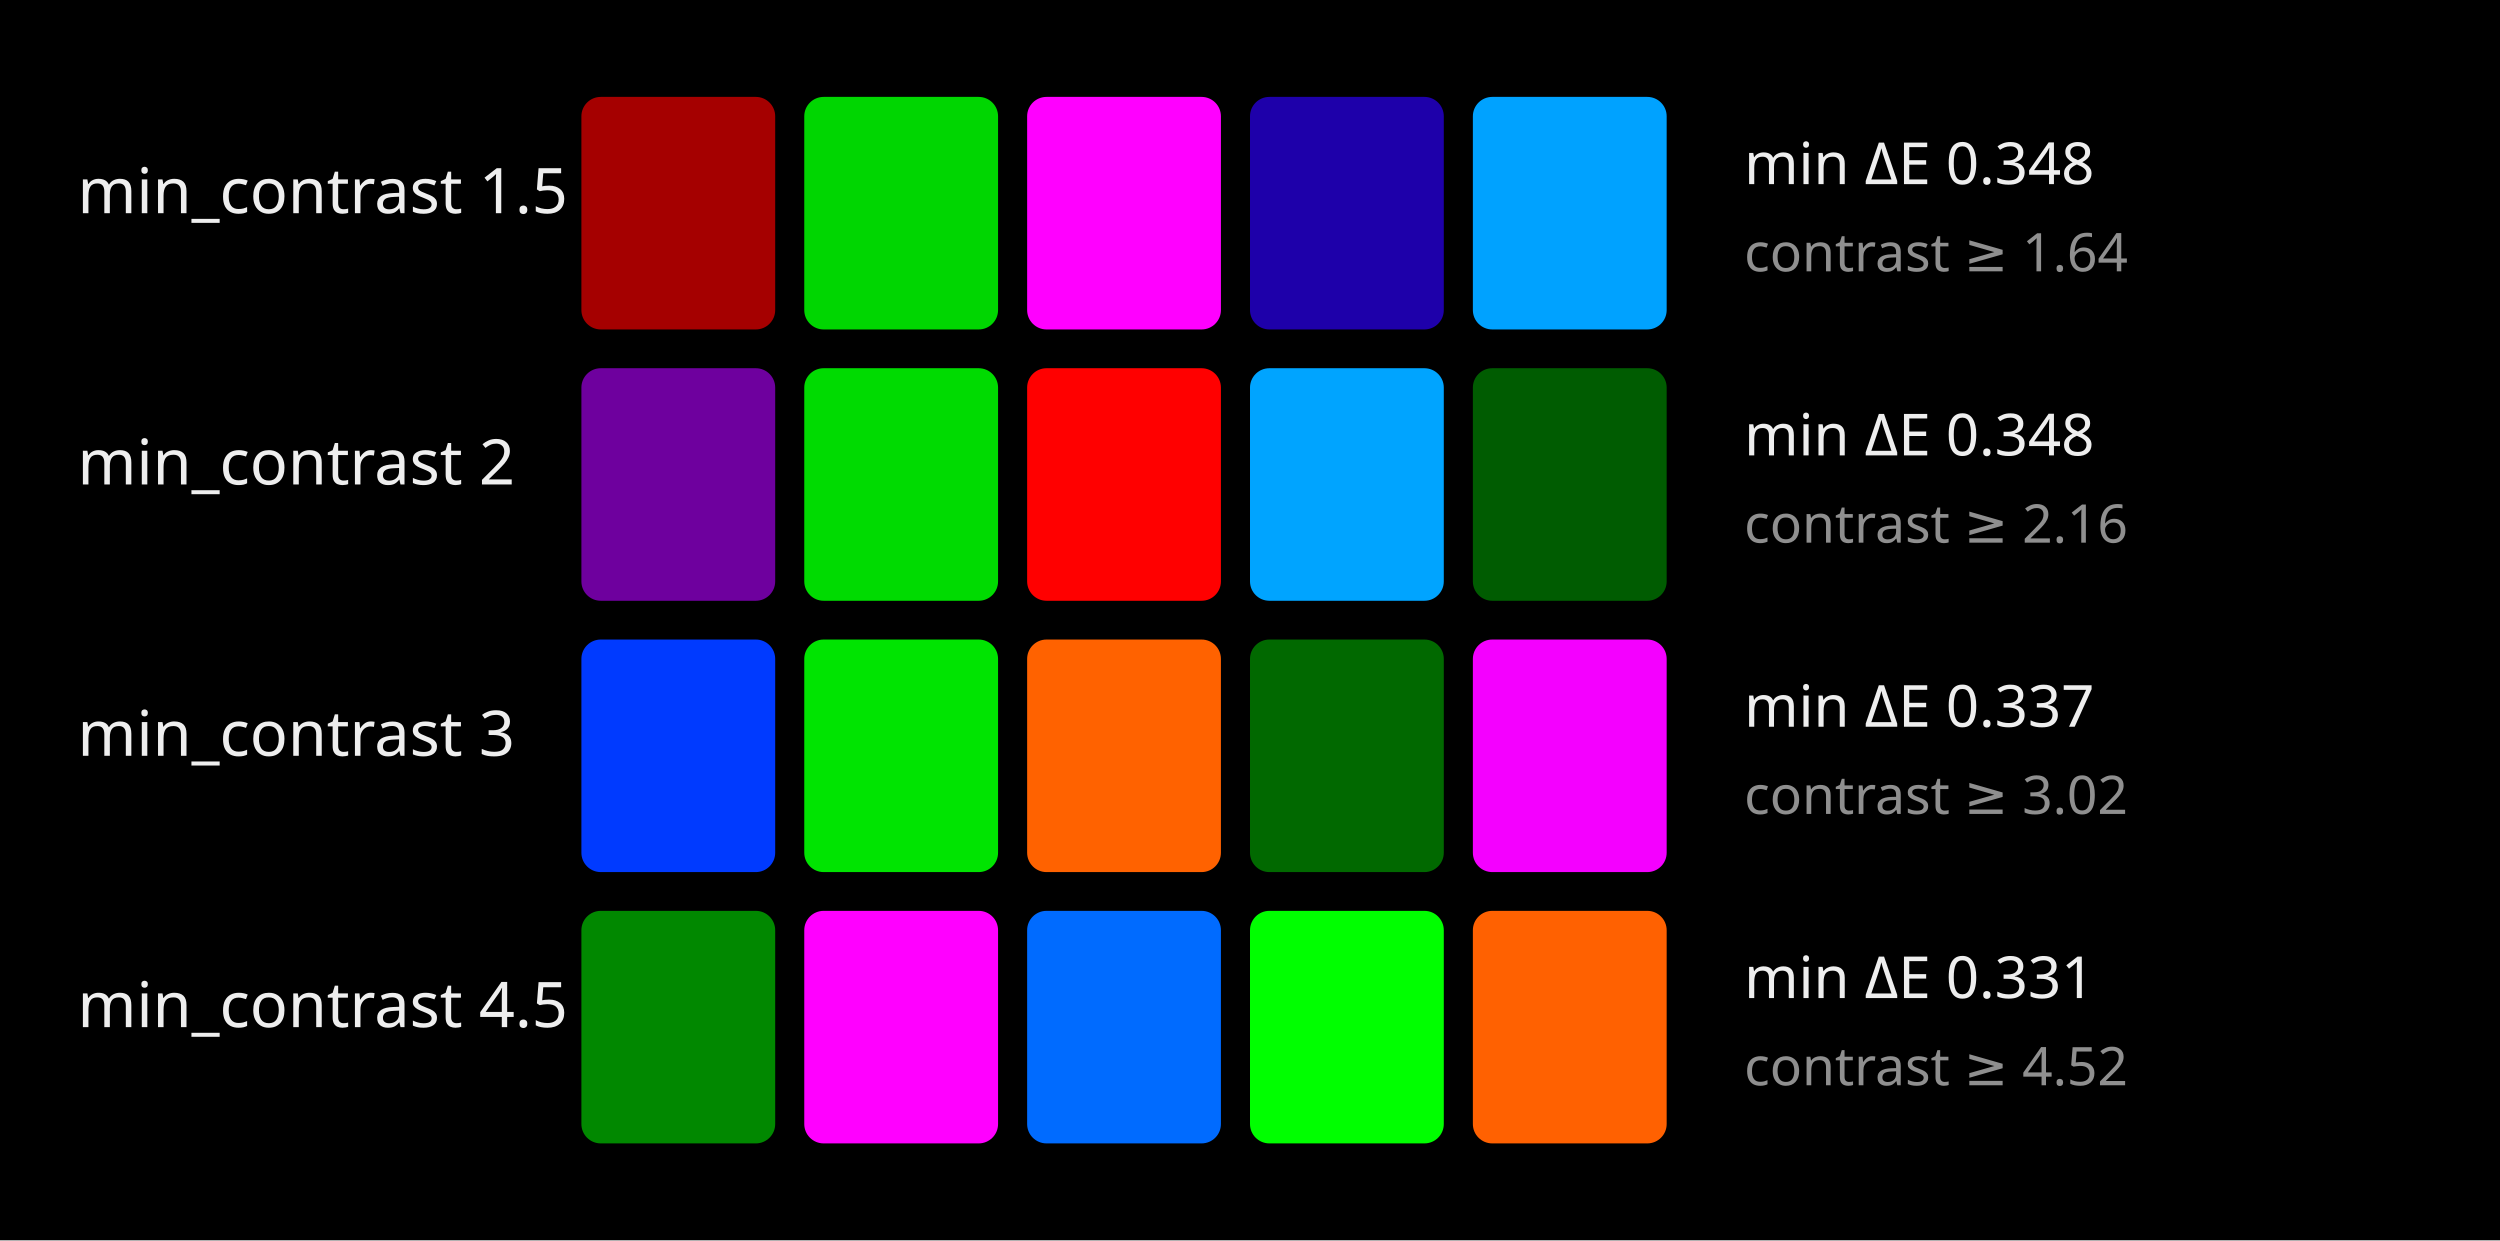
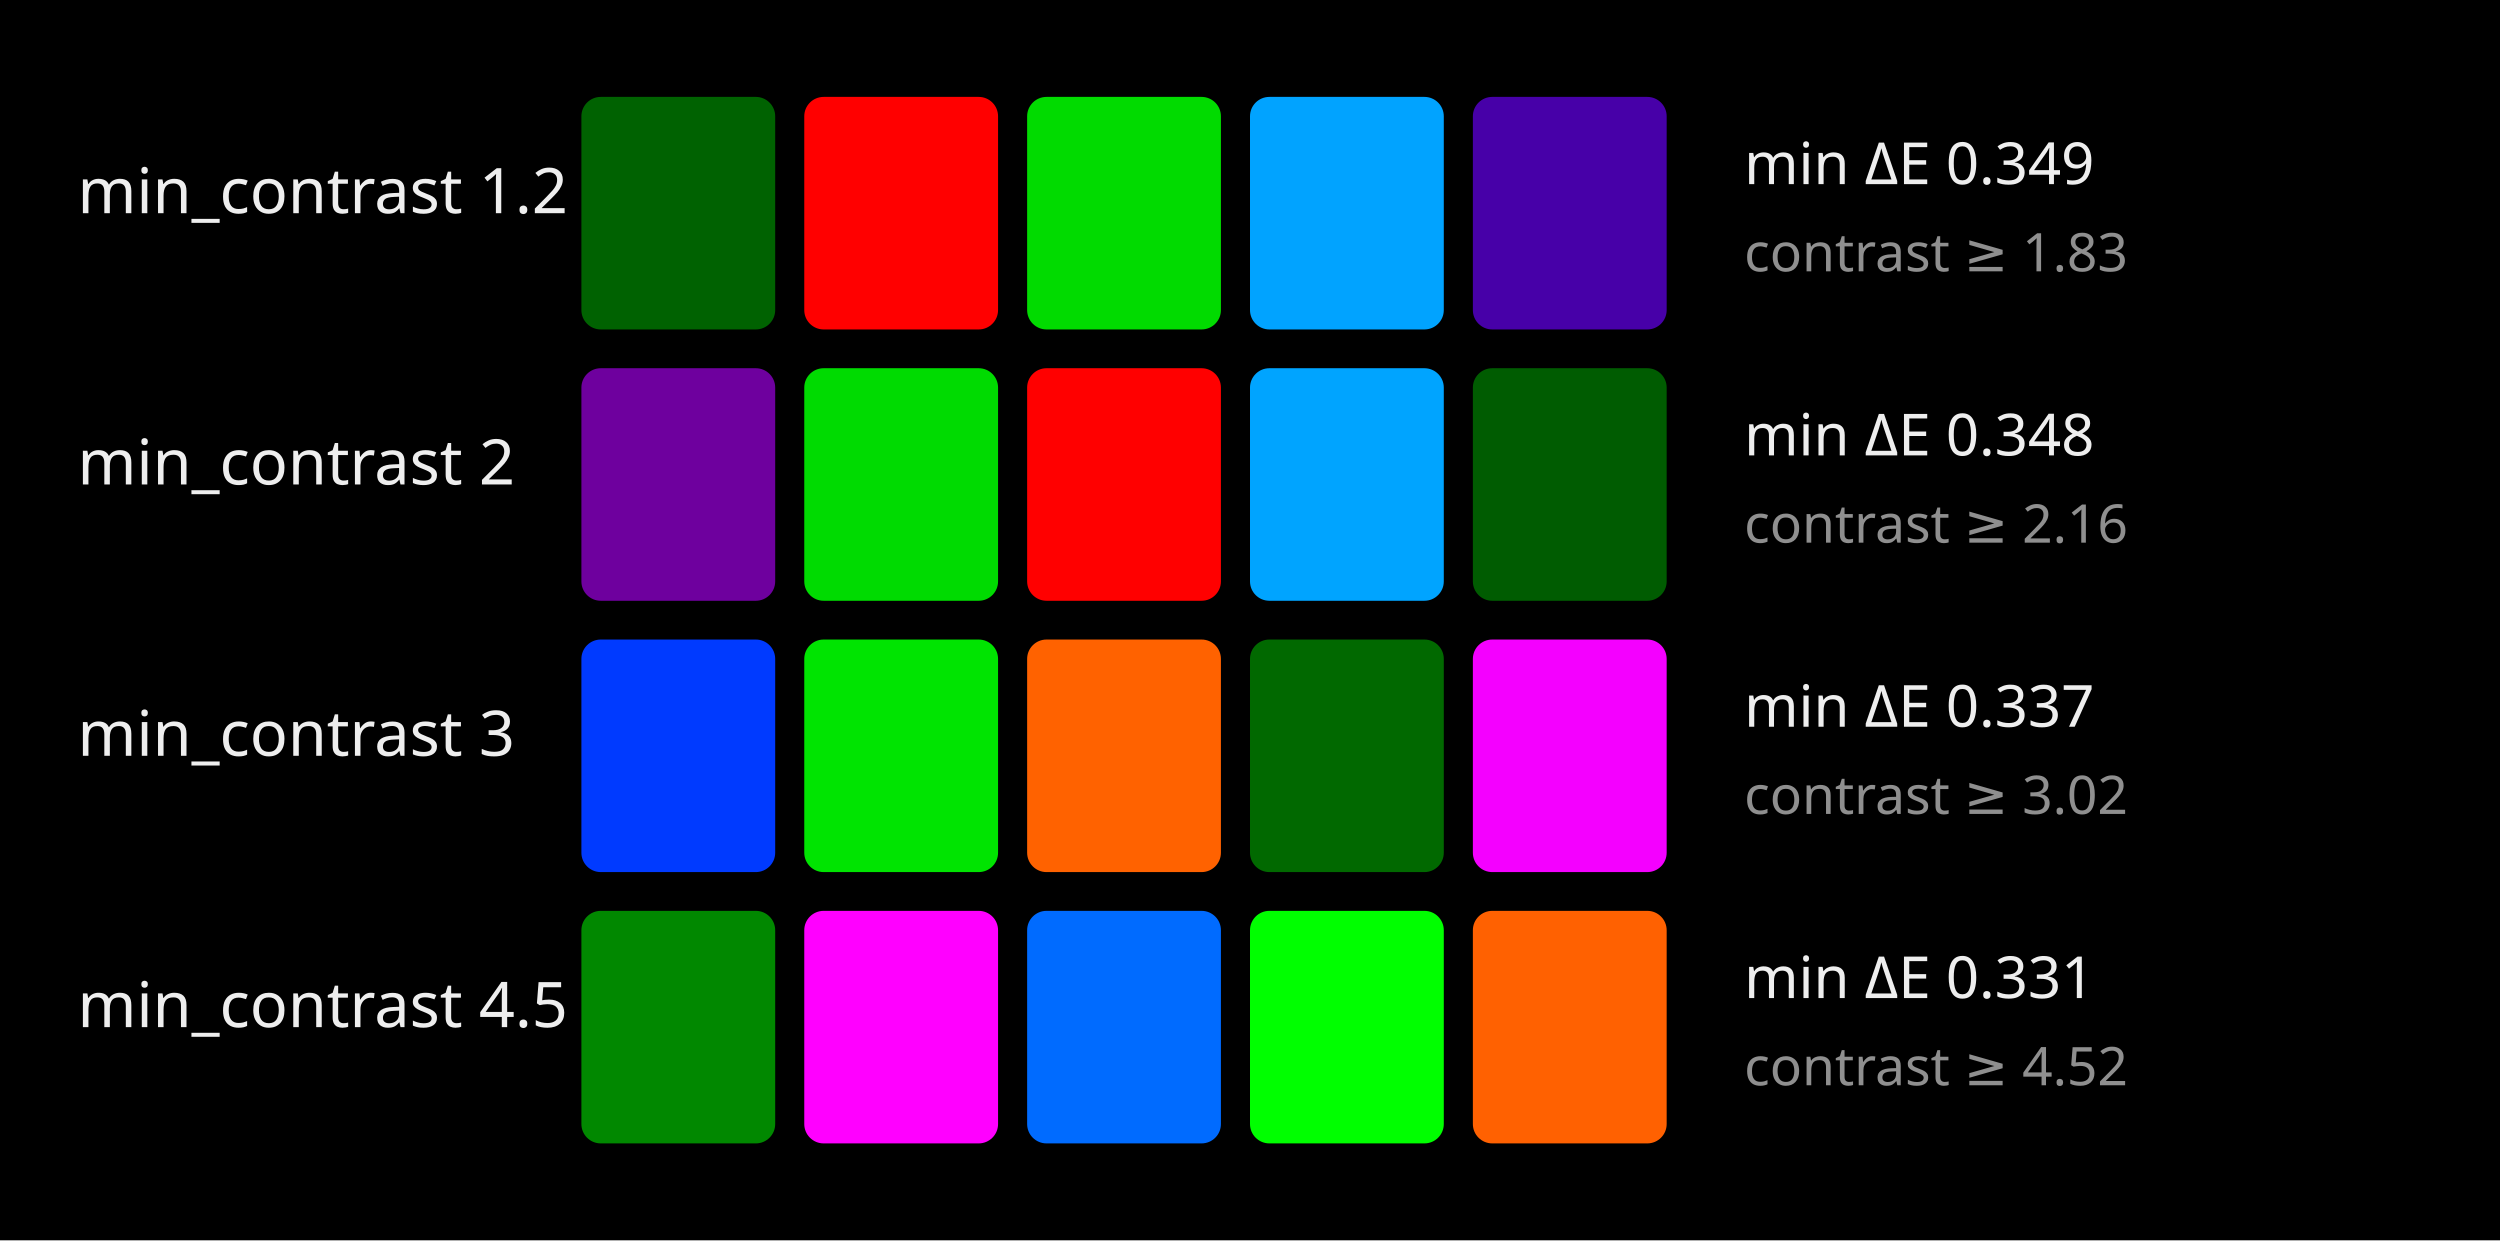
<svg xmlns="http://www.w3.org/2000/svg" viewBox="0 0 516 256" width="516" height="256">
  <rect width="516" height="256" fill="#000000" />
-   <text x="16" y="44" fill="#eee" font-size="13" font-family="system-ui, sans-serif">min_contrast 1.5</text>
-   <rect x="120" y="20" width="40" height="48" rx="4" fill="#a50000" />
-   <rect x="166" y="20" width="40" height="48" rx="4" fill="#00d601" />
-   <rect x="212" y="20" width="40" height="48" rx="4" fill="#ff00ff" />
-   <rect x="258" y="20" width="40" height="48" rx="4" fill="#1e00aa" />
-   <rect x="304" y="20" width="40" height="48" rx="4" fill="#00a2ff" />
-   <text x="360" y="38" fill="#eee" font-size="12" font-family="system-ui, sans-serif">min ΔE 0.348</text>
-   <text x="360" y="56" fill="#eee" opacity="0.6" font-size="11" font-family="system-ui, sans-serif">contrast ≥ 1.64</text>
+   <text x="16" y="44" fill="#eee" font-size="13" font-family="system-ui, sans-serif">min_contrast 1.2</text>
+   <rect x="120" y="20" width="40" height="48" rx="4" fill="#006201" />
+   <rect x="166" y="20" width="40" height="48" rx="4" fill="#ff0000" />
+   <rect x="212" y="20" width="40" height="48" rx="4" fill="#01db00" />
+   <rect x="258" y="20" width="40" height="48" rx="4" fill="#01a3ff" />
+   <rect x="304" y="20" width="40" height="48" rx="4" fill="#4700a8" />
+   <text x="360" y="38" fill="#eee" font-size="12" font-family="system-ui, sans-serif">min ΔE 0.349</text>
+   <text x="360" y="56" fill="#eee" opacity="0.6" font-size="11" font-family="system-ui, sans-serif">contrast ≥ 1.83</text>
  <text x="16" y="100" fill="#eee" font-size="13" font-family="system-ui, sans-serif">min_contrast 2</text>
  <rect x="120" y="76" width="40" height="48" rx="4" fill="#6e009e" />
  <rect x="166" y="76" width="40" height="48" rx="4" fill="#00db01" />
  <rect x="212" y="76" width="40" height="48" rx="4" fill="#ff0000" />
  <rect x="258" y="76" width="40" height="48" rx="4" fill="#00a4ff" />
  <rect x="304" y="76" width="40" height="48" rx="4" fill="#005c01" />
  <text x="360" y="94" fill="#eee" font-size="12" font-family="system-ui, sans-serif">min ΔE 0.348</text>
  <text x="360" y="112" fill="#eee" opacity="0.6" font-size="11" font-family="system-ui, sans-serif">contrast ≥ 2.16</text>
  <text x="16" y="156" fill="#eee" font-size="13" font-family="system-ui, sans-serif">min_contrast 3</text>
  <rect x="120" y="132" width="40" height="48" rx="4" fill="#003aff" />
  <rect x="166" y="132" width="40" height="48" rx="4" fill="#00e401" />
  <rect x="212" y="132" width="40" height="48" rx="4" fill="#ff6200" />
  <rect x="258" y="132" width="40" height="48" rx="4" fill="#016900" />
  <rect x="304" y="132" width="40" height="48" rx="4" fill="#f400ff" />
  <text x="360" y="150" fill="#eee" font-size="12" font-family="system-ui, sans-serif">min ΔE 0.337</text>
  <text x="360" y="168" fill="#eee" opacity="0.6" font-size="11" font-family="system-ui, sans-serif">contrast ≥ 3.02</text>
  <text x="16" y="212" fill="#eee" font-size="13" font-family="system-ui, sans-serif">min_contrast 4.5</text>
  <rect x="120" y="188" width="40" height="48" rx="4" fill="#018800" />
  <rect x="166" y="188" width="40" height="48" rx="4" fill="#ff00ff" />
  <rect x="212" y="188" width="40" height="48" rx="4" fill="#006bff" />
  <rect x="258" y="188" width="40" height="48" rx="4" fill="#00ff00" />
  <rect x="304" y="188" width="40" height="48" rx="4" fill="#ff6101" />
  <text x="360" y="206" fill="#eee" font-size="12" font-family="system-ui, sans-serif">min ΔE 0.331</text>
  <text x="360" y="224" fill="#eee" opacity="0.6" font-size="11" font-family="system-ui, sans-serif">contrast ≥ 4.52</text>
</svg>
